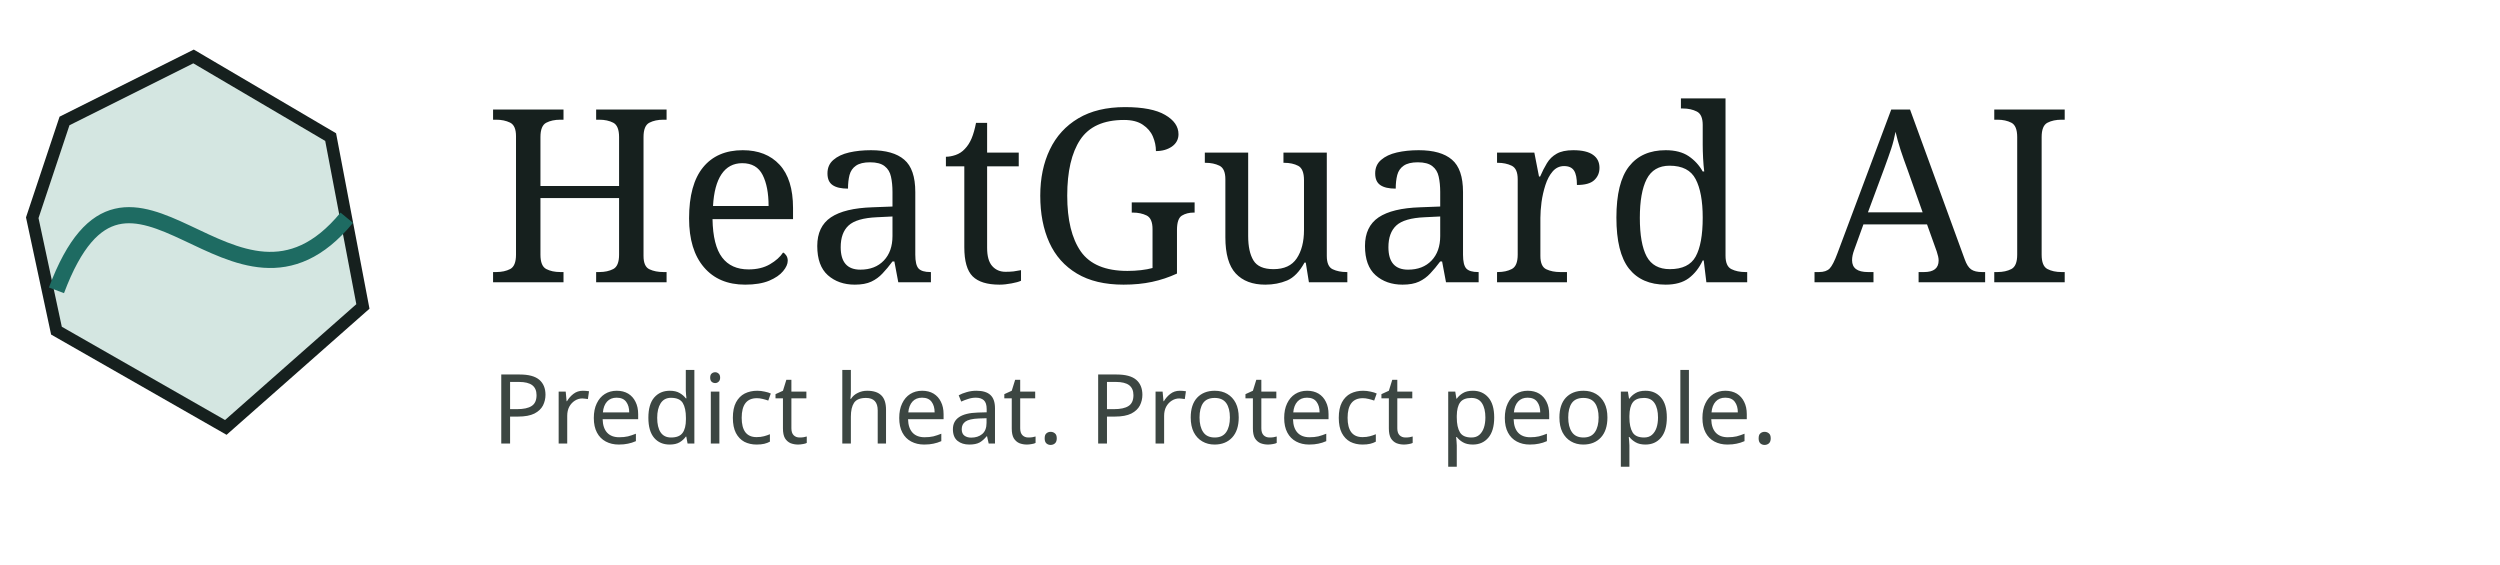
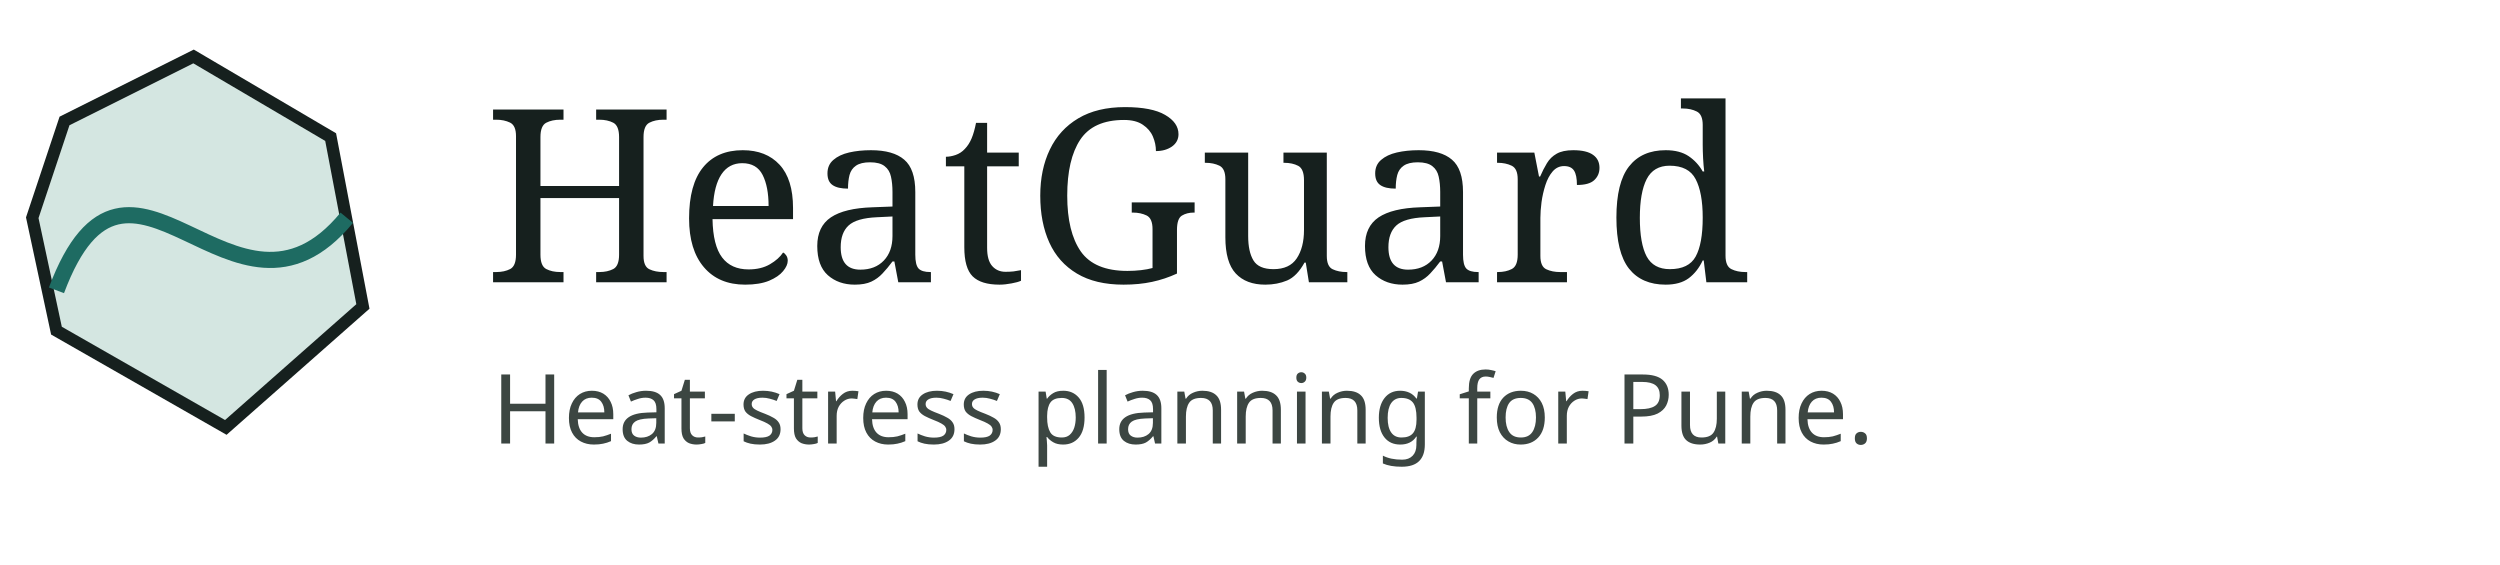
<svg xmlns="http://www.w3.org/2000/svg" width="310" height="70" viewBox="0 0 310 70" role="img" aria-labelledby="title">
  <path d="M8 15L24 7L41 17L45 38L28 53L7 41L4 27Z" fill="#D4E6E1" stroke="#16201E" stroke-width="1.5" />
  <path d="M7 36C16 12 29 44 43 27" fill="none" stroke="#1E6B62" stroke-width="2" />
-   <text x="60" y="35" font-family="Newsreader,serif" font-size="30" fill="#16201E">HeatGuard AI</text>
-   <text x="61" y="55" font-family="Atkinson Hyperlegible Next,sans-serif" font-size="12" fill="#3C4642">Predict heat. Protect people.</text>
+   <text x="60" y="35" font-family="Newsreader,serif" font-size="30" fill="#16201E">HeatGuard</text>
+   <text x="61" y="55" font-family="Atkinson Hyperlegible Next,sans-serif" font-size="12" fill="#3C4642">Heat-stress planning for Pune.</text>
</svg>
